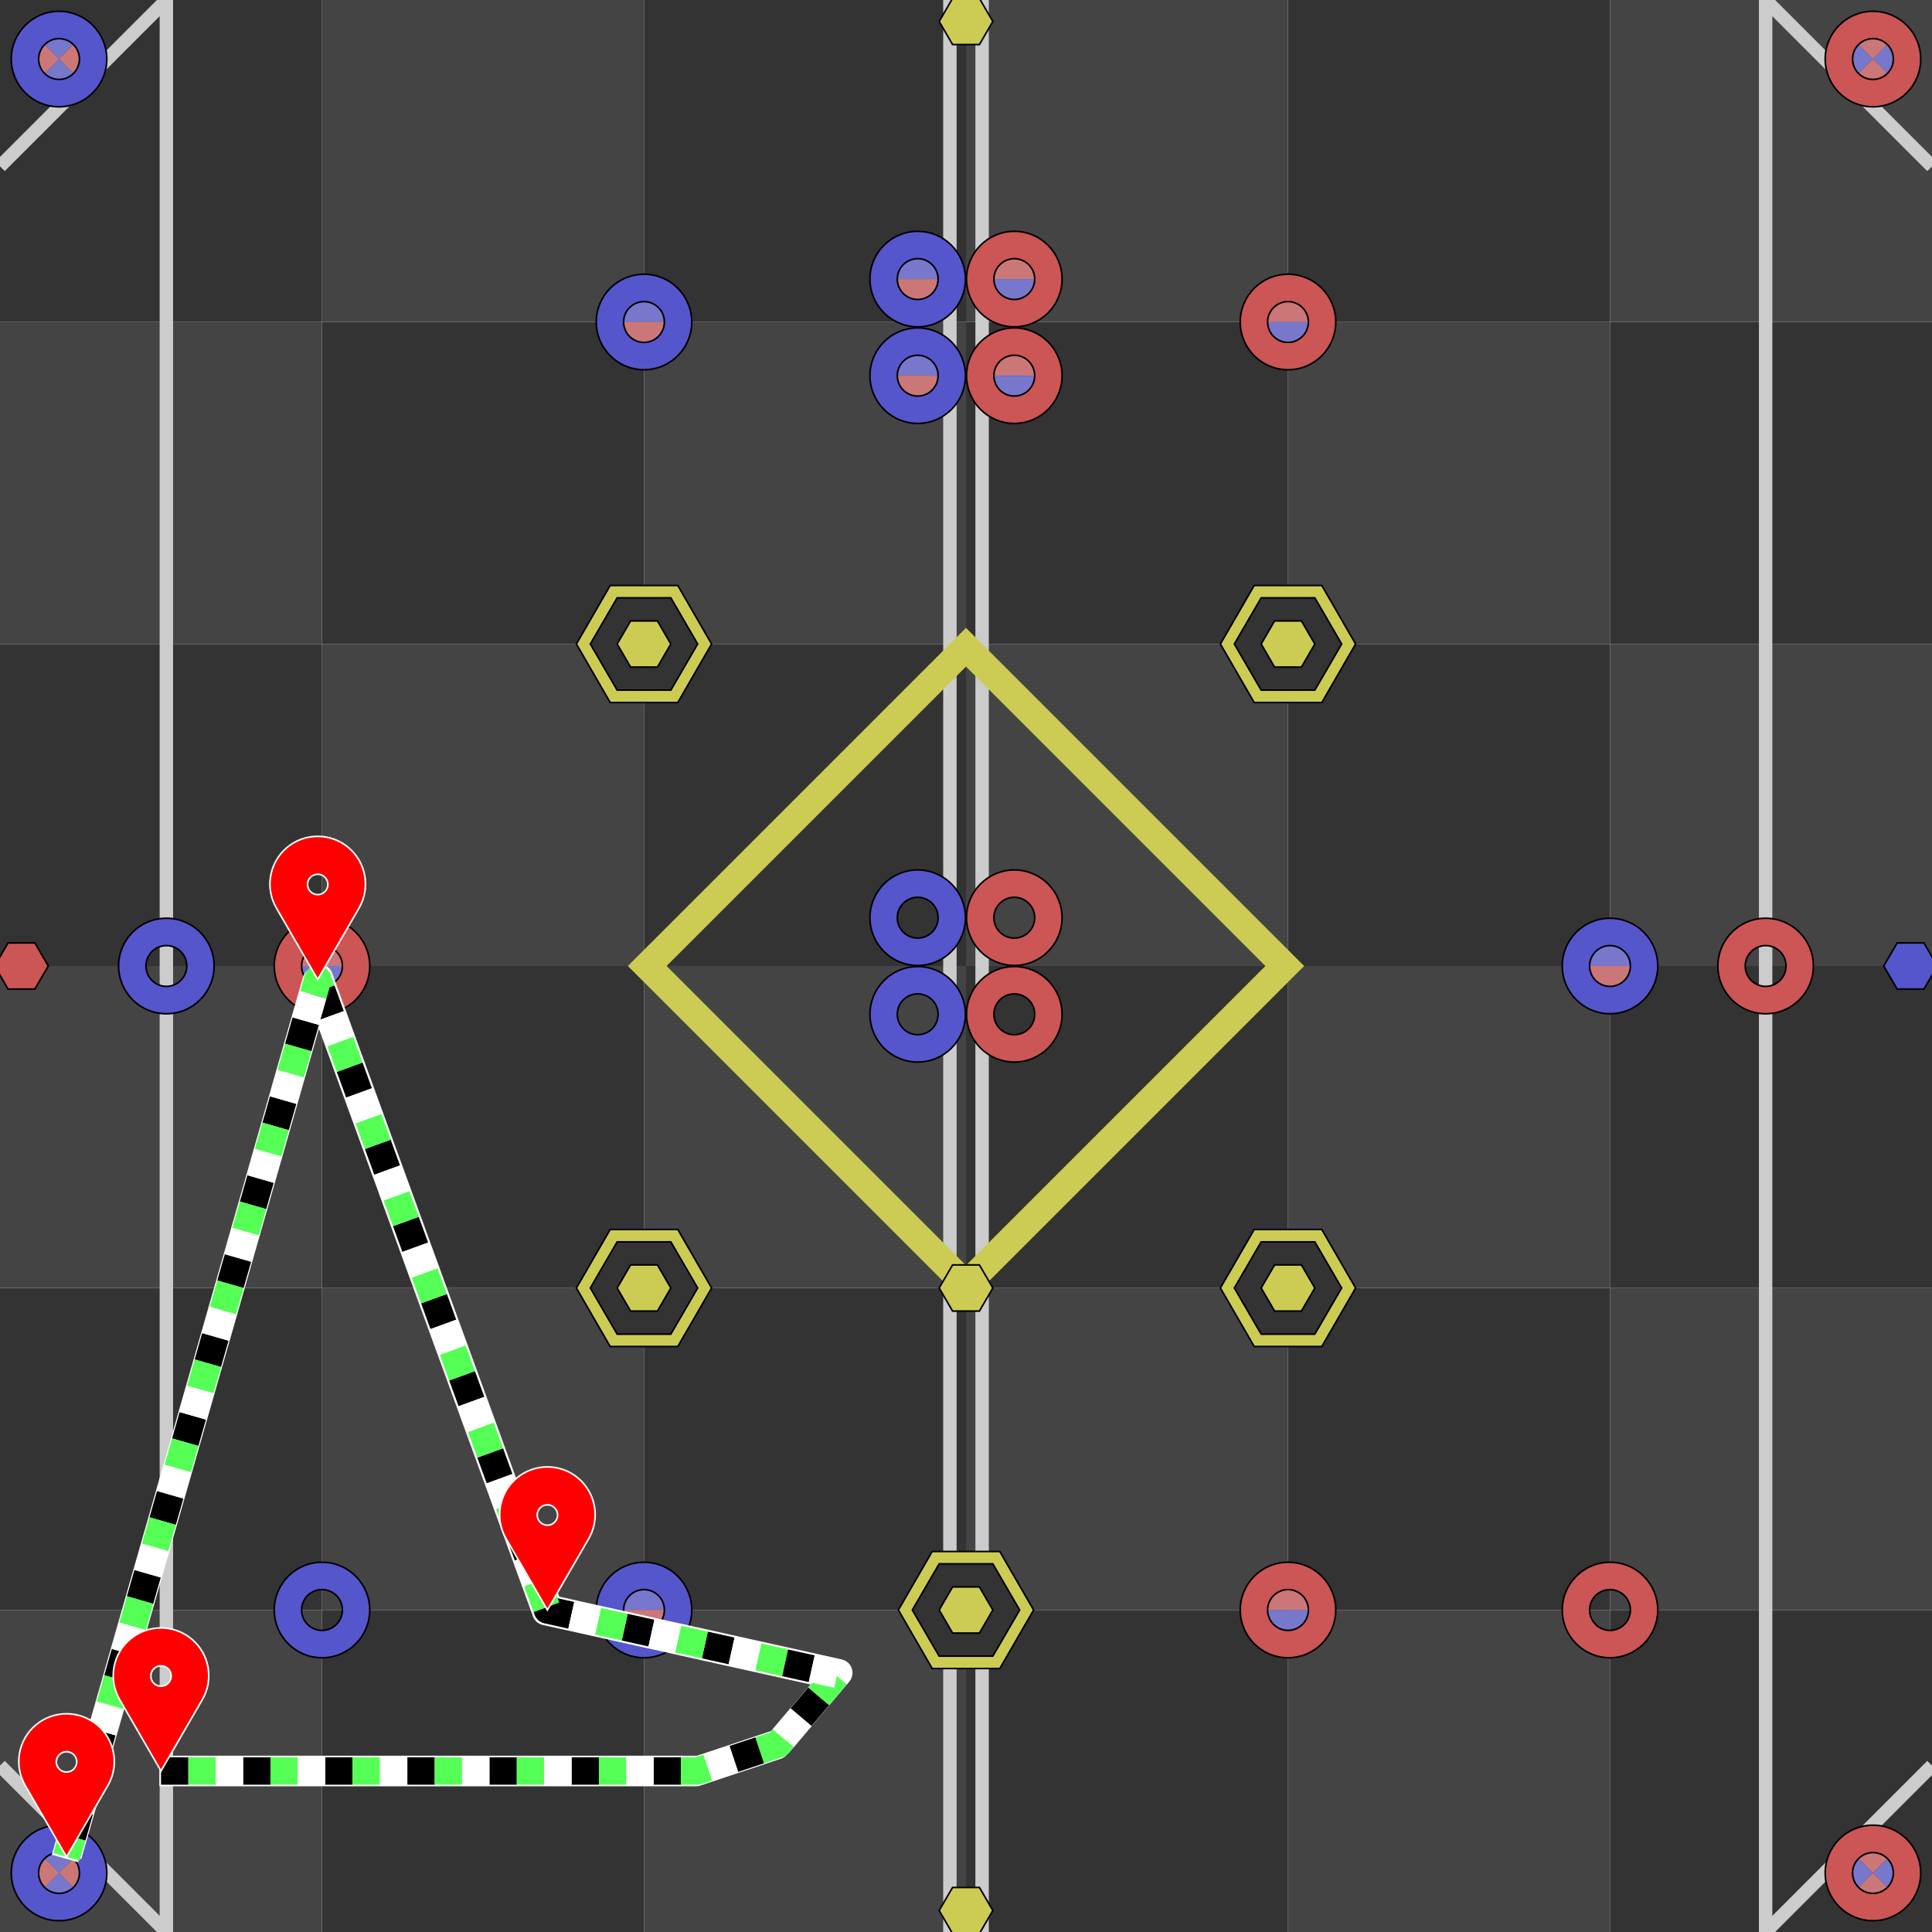
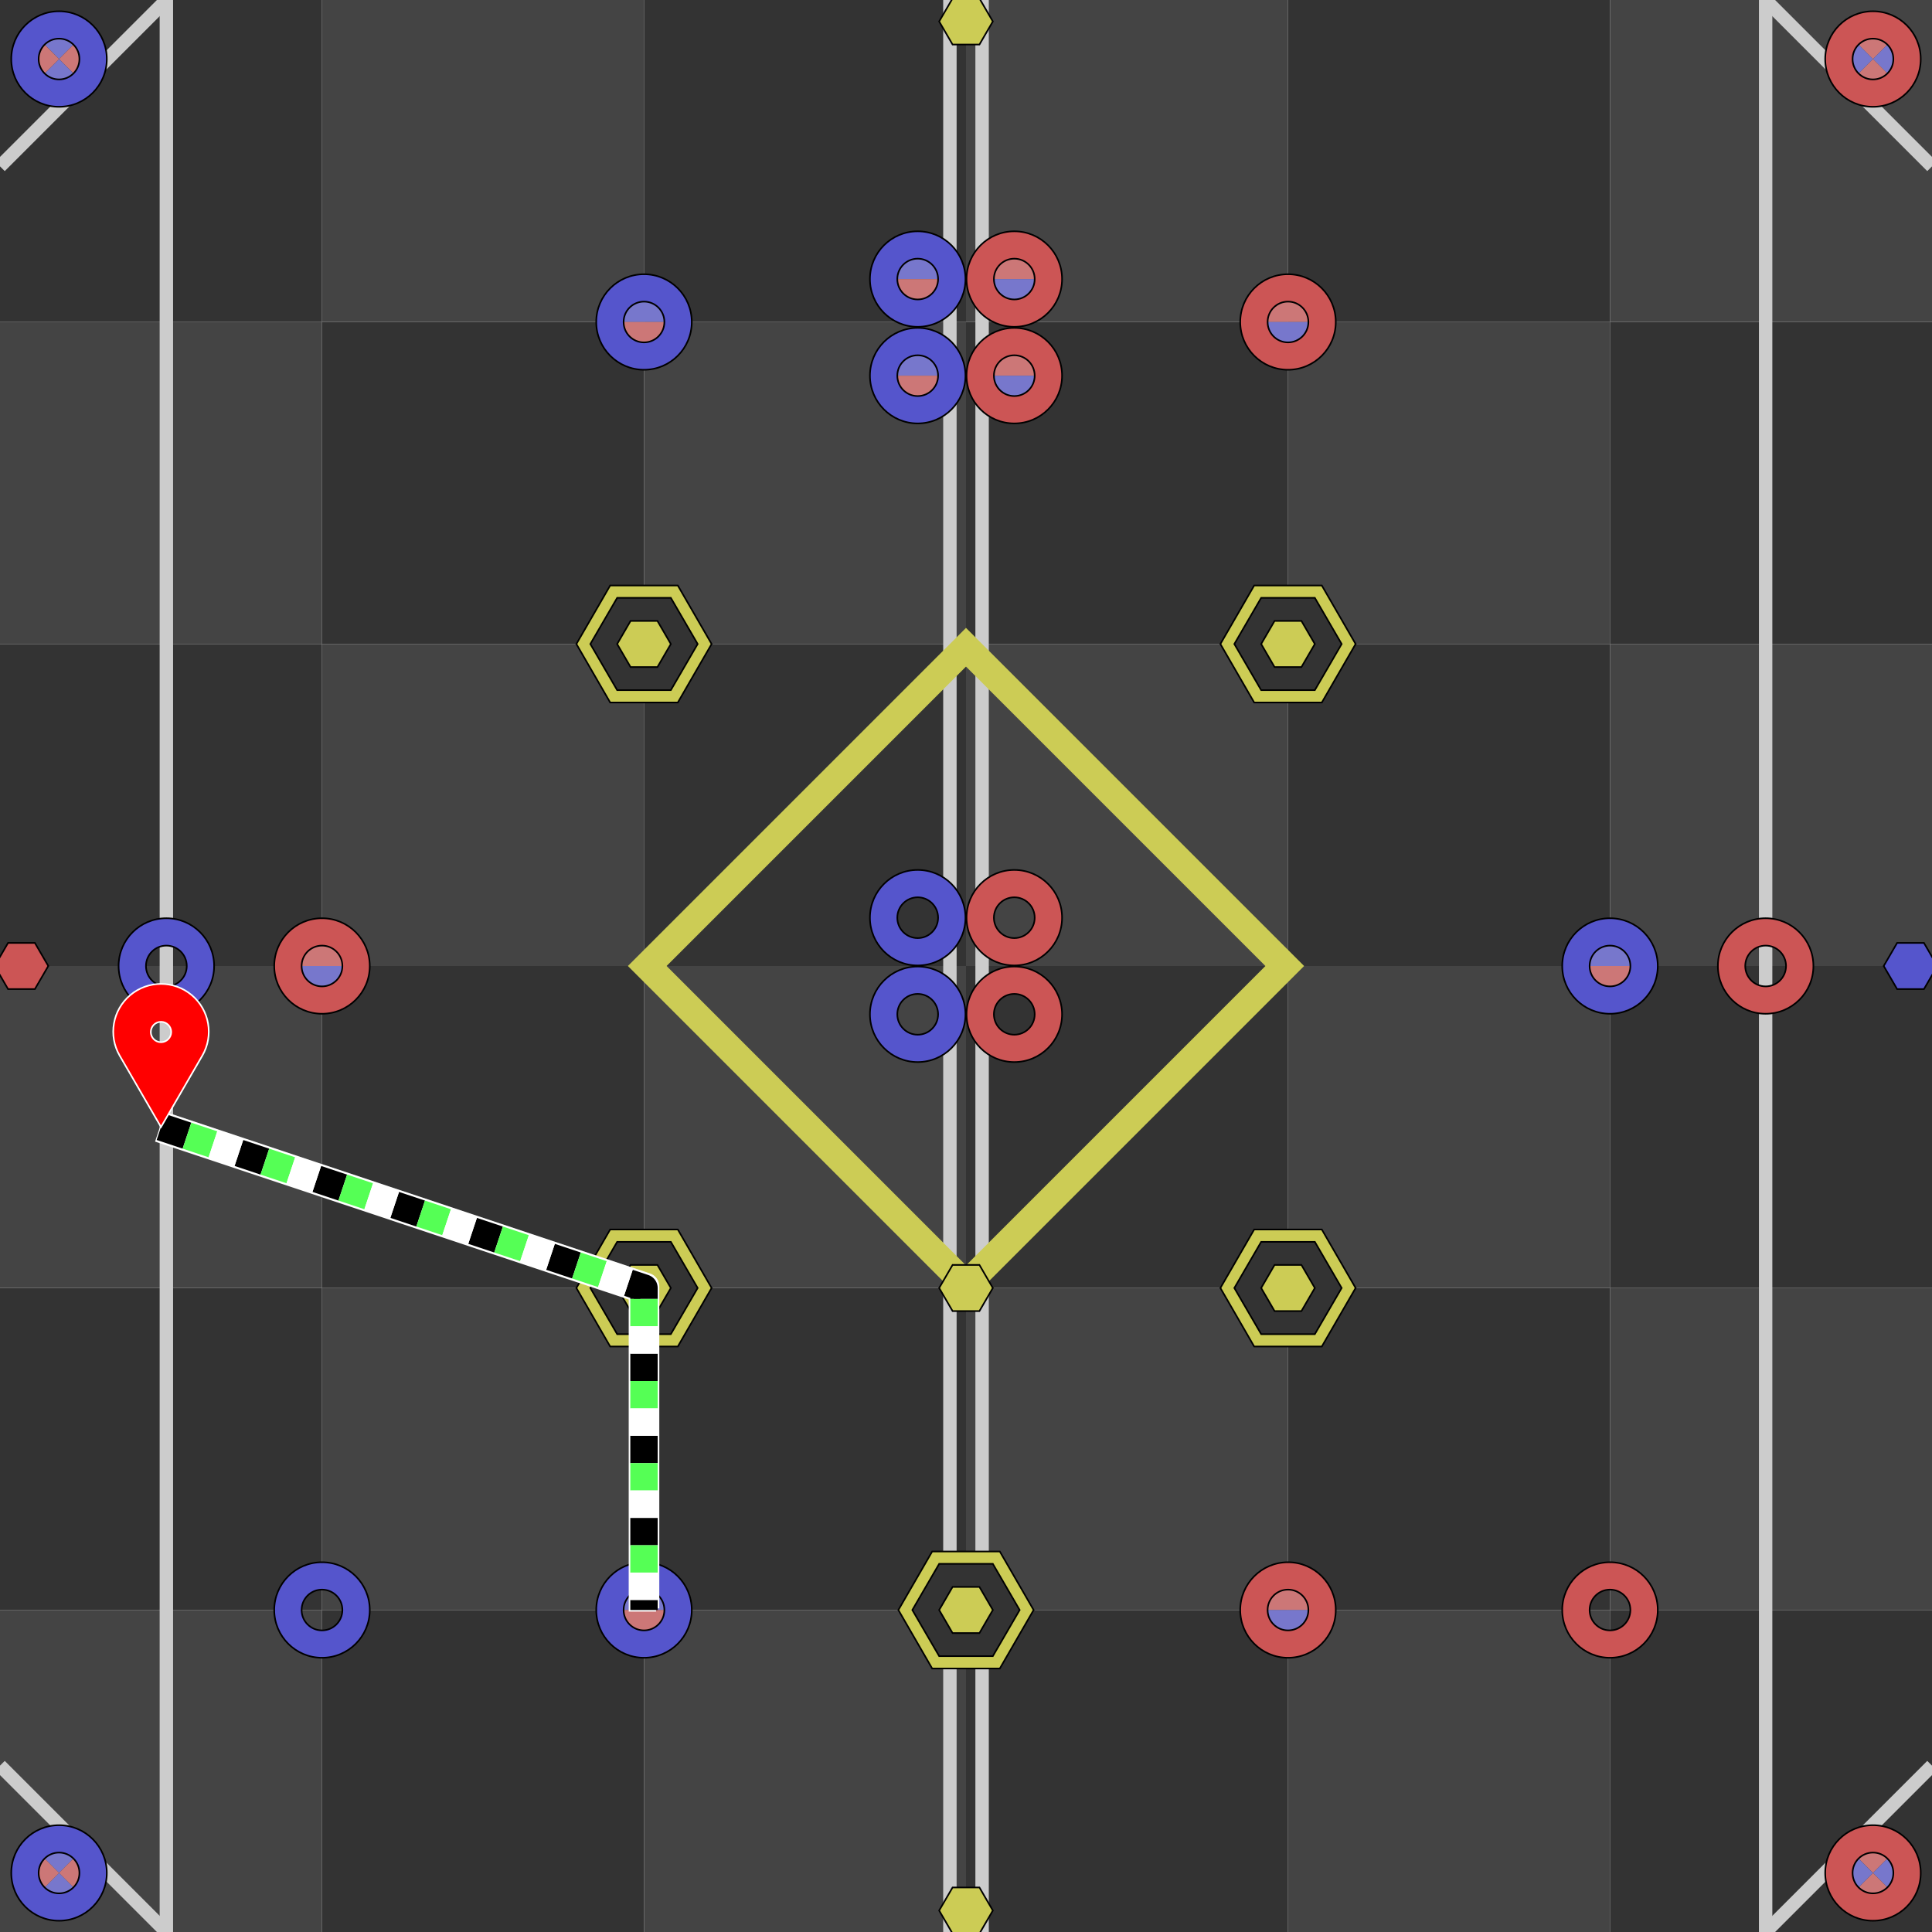
<svg xmlns="http://www.w3.org/2000/svg" version="1.1" width="600" height="600" viewBox="-1800 -1800 3600 3600">
  <g transform="scale(1, -1)">
    <rect x="-1800" y="-1800" width="600" height="600" fill="#444444" />
    <rect x="-1800" y="-1200" width="600" height="600" fill="#333333" />
    <rect x="-1800" y="-600" width="600" height="600" fill="#444444" />
    <rect x="-1800" y="0" width="600" height="600" fill="#333333" />
    <rect x="-1800" y="600" width="600" height="600" fill="#444444" />
    <rect x="-1800" y="1200" width="600" height="600" fill="#333333" />
    <rect x="-1200" y="-1800" width="600" height="600" fill="#333333" />
    <rect x="-1200" y="-1200" width="600" height="600" fill="#444444" />
    <rect x="-1200" y="-600" width="600" height="600" fill="#333333" />
    <rect x="-1200" y="0" width="600" height="600" fill="#444444" />
    <rect x="-1200" y="600" width="600" height="600" fill="#333333" />
    <rect x="-1200" y="1200" width="600" height="600" fill="#444444" />
    <rect x="-600" y="-1800" width="600" height="600" fill="#444444" />
    <rect x="-600" y="-1200" width="600" height="600" fill="#333333" />
    <rect x="-600" y="-600" width="600" height="600" fill="#444444" />
    <rect x="-600" y="0" width="600" height="600" fill="#333333" />
    <rect x="-600" y="600" width="600" height="600" fill="#444444" />
    <rect x="-600" y="1200" width="600" height="600" fill="#333333" />
    <rect x="0" y="-1800" width="600" height="600" fill="#333333" />
    <rect x="0" y="-1200" width="600" height="600" fill="#444444" />
    <rect x="0" y="-600" width="600" height="600" fill="#333333" />
    <rect x="0" y="0" width="600" height="600" fill="#444444" />
    <rect x="0" y="600" width="600" height="600" fill="#333333" />
    <rect x="0" y="1200" width="600" height="600" fill="#444444" />
    <rect x="600" y="-1800" width="600" height="600" fill="#444444" />
    <rect x="600" y="-1200" width="600" height="600" fill="#333333" />
    <rect x="600" y="-600" width="600" height="600" fill="#444444" />
    <rect x="600" y="0" width="600" height="600" fill="#333333" />
    <rect x="600" y="600" width="600" height="600" fill="#444444" />
    <rect x="600" y="1200" width="600" height="600" fill="#333333" />
    <rect x="1200" y="-1800" width="600" height="600" fill="#333333" />
    <rect x="1200" y="-1200" width="600" height="600" fill="#444444" />
    <rect x="1200" y="-600" width="600" height="600" fill="#333333" />
    <rect x="1200" y="0" width="600" height="600" fill="#444444" />
    <rect x="1200" y="600" width="600" height="600" fill="#333333" />
    <rect x="1200" y="1200" width="600" height="600" fill="#444444" />
    <line x1="-1490" y1="-1800" x2="-1490" y2="1800" stroke="#cccccc" stroke-width="25" />
    <line x1="-30" y1="-1800" x2="-30" y2="1800" stroke="#cccccc" stroke-width="25" />
    <line x1="30" y1="-1800" x2="30" y2="1800" stroke="#cccccc" stroke-width="25" />
    <line x1="1490" y1="-1800" x2="1490" y2="1800" stroke="#cccccc" stroke-width="25" />
    <line x1="-1800" y1="-1490" x2="-1490" y2="-1800" stroke="#cccccc" stroke-width="25" />
    <line x1="1800" y1="-1490" x2="1490" y2="-1800" stroke="#cccccc" stroke-width="25" />
    <line x1="-1800" y1="1490" x2="-1490" y2="1800" stroke="#cccccc" stroke-width="25" />
    <line x1="1800" y1="1490" x2="1490" y2="1800" stroke="#cccccc" stroke-width="25" />
    <rect x="-420" y="-420" width="840" height="840" transform="rotate(45)" stroke="#cccc55" fill="none" stroke-width="51" />
    <polygon points="-1710,0 -1735,43 -1785,43 -1810,0 -1785,-43 -1735,-43" fill="#cc5555" stroke="#000000" stroke-width="3" />
    <polygon points="1810,0 1785,43 1735,43 1710,0 1735,-43 1785,-43" fill="#5555cc" stroke="#000000" stroke-width="3" />
    <polygon points="50,1760 25,1803 -25,1803 -50,1760 -25,1717 25,1717" fill="#cccc55" stroke="#000000" stroke-width="3" />
    <polygon points="50,-600 25,-557 -25,-557 -50,-600 -25,-643 25,-643" fill="#cccc55" stroke="#000000" stroke-width="3" />
    <polygon points="50,-1760 25,-1717 -25,-1717 -50,-1760 -25,-1803 25,-1803" fill="#cccc55" stroke="#000000" stroke-width="3" />
    <polygon points="-474,600 -537,709 -663,709 -726,600 -663,491 -537,491" fill="#cccc55" stroke="#000000" stroke-width="3" />
    <polygon points="-500,600 -550,686 -650,686 -700,600 -650,514 -550,514" fill="#333333" stroke="#000000" stroke-width="3" />
    <polygon points="-550,600 -575,643 -625,643 -650,600 -625,557 -575,557" fill="#cccc55" stroke="#000000" stroke-width="3" />
    <polygon points="726,600 663,709 537,709 474,600 537,491 663,491" fill="#cccc55" stroke="#000000" stroke-width="3" />
    <polygon points="700,600 650,686 550,686 500,600 550,514 650,514" fill="#333333" stroke="#000000" stroke-width="3" />
    <polygon points="650,600 625,643 575,643 550,600 575,557 625,557" fill="#cccc55" stroke="#000000" stroke-width="3" />
    <polygon points="-474,-600 -537,-491 -663,-491 -726,-600 -663,-709 -537,-709" fill="#cccc55" stroke="#000000" stroke-width="3" />
    <polygon points="-500,-600 -550,-514 -650,-514 -700,-600 -650,-686 -550,-686" fill="#333333" stroke="#000000" stroke-width="3" />
    <polygon points="-550,-600 -575,-557 -625,-557 -650,-600 -625,-643 -575,-643" fill="#cccc55" stroke="#000000" stroke-width="3" />
    <polygon points="726,-600 663,-491 537,-491 474,-600 537,-709 663,-709" fill="#cccc55" stroke="#000000" stroke-width="3" />
    <polygon points="700,-600 650,-514 550,-514 500,-600 550,-686 650,-686" fill="#333333" stroke="#000000" stroke-width="3" />
    <polygon points="650,-600 625,-557 575,-557 550,-600 575,-643 625,-643" fill="#cccc55" stroke="#000000" stroke-width="3" />
    <polygon points="126,-1200 63,-1091 -63,-1091 -126,-1200 -63,-1309 63,-1309" fill="#cccc55" stroke="#000000" stroke-width="3" />
    <polygon points="100,-1200 50,-1114 -50,-1114 -100,-1200 -50,-1286 50,-1286" fill="#333333" stroke="#000000" stroke-width="3" />
    <polygon points="50,-1200 25,-1157 -25,-1157 -50,-1200 -25,-1243 25,-1243" fill="#cccc55" stroke="#000000" stroke-width="3" />
    <path d="M 1690,1690 l -63,63 a 89,89 0 0,0 126,0 z" fill="#cc7777" />
    <path d="M 1690,1690 l 63,63 a 89,89 0 0,0 0,-126 z" fill="#7777cc" />
    <path d="M 1690,1690 l 63,-63 a 89,89 0 0,0 -126,0 z" fill="#cc7777" />
    <path d="M 1690,1690 l -63,-63 a 89,89 0 0,0 0,126 z" fill="#7777cc" />
    <path d="M 1601,1690 a 89 89 0 0 0 178 0 a 89 89 0 0 0 -178 0 z m 51 0 a 38 38 0 0 0 76 0 a 38 38 0 0 0 -76 0 z" fill="#cc5555" stroke="#000000" stroke-width="3" fill-rule="evenodd" />
    <path d="M 1690,-1690 l -63,63 a 89,89 0 0,0 126,0 z" fill="#cc7777" />
    <path d="M 1690,-1690 l 63,63 a 89,89 0 0,0 0,-126 z" fill="#7777cc" />
    <path d="M 1690,-1690 l 63,-63 a 89,89 0 0,0 -126,0 z" fill="#cc7777" />
    <path d="M 1690,-1690 l -63,-63 a 89,89 0 0,0 0,126 z" fill="#7777cc" />
    <path d="M 1601,-1690 a 89 89 0 0 0 178 0 a 89 89 0 0 0 -178 0 z m 51 0 a 38 38 0 0 0 76 0 a 38 38 0 0 0 -76 0 z" fill="#cc5555" stroke="#000000" stroke-width="3" fill-rule="evenodd" />
    <path d="M -1690,1690 l -63,63 a 89,89 0 0,0 126,0 z" fill="#7777cc" />
    <path d="M -1690,1690 l 63,63 a 89,89 0 0,0 0,-126 z" fill="#cc7777" />
    <path d="M -1690,1690 l 63,-63 a 89,89 0 0,0 -126,0 z" fill="#7777cc" />
    <path d="M -1690,1690 l -63,-63 a 89,89 0 0,0 0,126 z" fill="#cc7777" />
    <path d="M -1779,1690 a 89 89 0 0 0 178 0 a 89 89 0 0 0 -178 0 z m 51 0 a 38 38 0 0 0 76 0 a 38 38 0 0 0 -76 0 z" fill="#5555cc" stroke="#000000" stroke-width="3" fill-rule="evenodd" />
    <path d="M -1690,-1690 l -63,63 a 89,89 0 0,0 126,0 z" fill="#7777cc" />
    <path d="M -1690,-1690 l 63,63 a 89,89 0 0,0 0,-126 z" fill="#cc7777" />
    <path d="M -1690,-1690 l 63,-63 a 89,89 0 0,0 -126,0 z" fill="#7777cc" />
    <path d="M -1690,-1690 l -63,-63 a 89,89 0 0,0 0,126 z" fill="#cc7777" />
    <path d="M -1779,-1690 a 89 89 0 0 0 178 0 a 89 89 0 0 0 -178 0 z m 51 0 a 38 38 0 0 0 76 0 a 38 38 0 0 0 -76 0 z" fill="#5555cc" stroke="#000000" stroke-width="3" fill-rule="evenodd" />
    <path d="M 1,1280 a 89,89 0 1,0 178,0" fill="#cc7777" />
    <path d="M 1,1280 a 89,89 0 1,1 178,0" fill="#7777cc" />
    <path d="M 1,1280 a 89 89 0 0 0 178 0 a 89 89 0 0 0 -178 0 z m 51 0 a 38 38 0 0 0 76 0 a 38 38 0 0 0 -76 0 z" fill="#cc5555" stroke="#000000" stroke-width="3" fill-rule="evenodd" />
    <path d="M 511,1200 a 89,89 0 1,0 178,0" fill="#cc7777" />
    <path d="M 511,1200 a 89,89 0 1,1 178,0" fill="#7777cc" />
    <path d="M 511,1200 a 89 89 0 0 0 178 0 a 89 89 0 0 0 -178 0 z m 51 0 a 38 38 0 0 0 76 0 a 38 38 0 0 0 -76 0 z" fill="#cc5555" stroke="#000000" stroke-width="3" fill-rule="evenodd" />
    <path d="M 1,1100 a 89,89 0 1,0 178,0" fill="#cc7777" />
    <path d="M 1,1100 a 89,89 0 1,1 178,0" fill="#7777cc" />
    <path d="M 1,1100 a 89 89 0 0 0 178 0 a 89 89 0 0 0 -178 0 z m 51 0 a 38 38 0 0 0 76 0 a 38 38 0 0 0 -76 0 z" fill="#cc5555" stroke="#000000" stroke-width="3" fill-rule="evenodd" />
    <path d="M -1289,0 a 89,89 0 1,0 178,0" fill="#cc7777" />
    <path d="M -1289,0 a 89,89 0 1,1 178,0" fill="#7777cc" />
    <path d="M -1289,0 a 89 89 0 0 0 178 0 a 89 89 0 0 0 -178 0 z m 51 0 a 38 38 0 0 0 76 0 a 38 38 0 0 0 -76 0 z" fill="#cc5555" stroke="#000000" stroke-width="3" fill-rule="evenodd" />
    <path d="M 511,-1200 a 89,89 0 1,0 178,0" fill="#cc7777" />
    <path d="M 511,-1200 a 89,89 0 1,1 178,0" fill="#7777cc" />
    <path d="M 511,-1200 a 89 89 0 0 0 178 0 a 89 89 0 0 0 -178 0 z m 51 0 a 38 38 0 0 0 76 0 a 38 38 0 0 0 -76 0 z" fill="#cc5555" stroke="#000000" stroke-width="3" fill-rule="evenodd" />
    <path d="M -179,1280 a 89,89 0 1,0 178,0" fill="#7777cc" />
    <path d="M -179,1280 a 89,89 0 1,1 178,0" fill="#cc7777" />
    <path d="M -179,1280 a 89 89 0 0 0 178 0 a 89 89 0 0 0 -178 0 z m 51 0 a 38 38 0 0 0 76 0 a 38 38 0 0 0 -76 0 z" fill="#5555cc" stroke="#000000" stroke-width="3" fill-rule="evenodd" />
    <path d="M -689,1200 a 89,89 0 1,0 178,0" fill="#7777cc" />
    <path d="M -689,1200 a 89,89 0 1,1 178,0" fill="#cc7777" />
    <path d="M -689,1200 a 89 89 0 0 0 178 0 a 89 89 0 0 0 -178 0 z m 51 0 a 38 38 0 0 0 76 0 a 38 38 0 0 0 -76 0 z" fill="#5555cc" stroke="#000000" stroke-width="3" fill-rule="evenodd" />
    <path d="M -179,1100 a 89,89 0 1,0 178,0" fill="#7777cc" />
    <path d="M -179,1100 a 89,89 0 1,1 178,0" fill="#cc7777" />
    <path d="M -179,1100 a 89 89 0 0 0 178 0 a 89 89 0 0 0 -178 0 z m 51 0 a 38 38 0 0 0 76 0 a 38 38 0 0 0 -76 0 z" fill="#5555cc" stroke="#000000" stroke-width="3" fill-rule="evenodd" />
    <path d="M 1111,0 a 89,89 0 1,0 178,0" fill="#7777cc" />
    <path d="M 1111,0 a 89,89 0 1,1 178,0" fill="#cc7777" />
    <path d="M 1111,0 a 89 89 0 0 0 178 0 a 89 89 0 0 0 -178 0 z m 51 0 a 38 38 0 0 0 76 0 a 38 38 0 0 0 -76 0 z" fill="#5555cc" stroke="#000000" stroke-width="3" fill-rule="evenodd" />
    <path d="M -689,-1200 a 89,89 0 1,0 178,0" fill="#7777cc" />
    <path d="M -689,-1200 a 89,89 0 1,1 178,0" fill="#cc7777" />
    <path d="M -689,-1200 a 89 89 0 0 0 178 0 a 89 89 0 0 0 -178 0 z m 51 0 a 38 38 0 0 0 76 0 a 38 38 0 0 0 -76 0 z" fill="#5555cc" stroke="#000000" stroke-width="3" fill-rule="evenodd" />
    <path d="M 1,90 a 89 89 0 0 0 178 0 a 89 89 0 0 0 -178 0 z m 51 0 a 38 38 0 0 0 76 0 a 38 38 0 0 0 -76 0 z" fill="#cc5555" stroke="#000000" stroke-width="3" fill-rule="evenodd" />
    <path d="M 1401,0 a 89 89 0 0 0 178 0 a 89 89 0 0 0 -178 0 z m 51 0 a 38 38 0 0 0 76 0 a 38 38 0 0 0 -76 0 z" fill="#cc5555" stroke="#000000" stroke-width="3" fill-rule="evenodd" />
    <path d="M 1,-90 a 89 89 0 0 0 178 0 a 89 89 0 0 0 -178 0 z m 51 0 a 38 38 0 0 0 76 0 a 38 38 0 0 0 -76 0 z" fill="#cc5555" stroke="#000000" stroke-width="3" fill-rule="evenodd" />
    <path d="M 1111,-1200 a 89 89 0 0 0 178 0 a 89 89 0 0 0 -178 0 z m 51 0 a 38 38 0 0 0 76 0 a 38 38 0 0 0 -76 0 z" fill="#cc5555" stroke="#000000" stroke-width="3" fill-rule="evenodd" />
    <path d="M -179,90 a 89 89 0 0 0 178 0 a 89 89 0 0 0 -178 0 z m 51 0 a 38 38 0 0 0 76 0 a 38 38 0 0 0 -76 0 z" fill="#5555cc" stroke="#000000" stroke-width="3" fill-rule="evenodd" />
    <path d="M -1579,0 a 89 89 0 0 0 178 0 a 89 89 0 0 0 -178 0 z m 51 0 a 38 38 0 0 0 76 0 a 38 38 0 0 0 -76 0 z" fill="#5555cc" stroke="#000000" stroke-width="3" fill-rule="evenodd" />
    <path d="M -179,-90 a 89 89 0 0 0 178 0 a 89 89 0 0 0 -178 0 z m 51 0 a 38 38 0 0 0 76 0 a 38 38 0 0 0 -76 0 z" fill="#5555cc" stroke="#000000" stroke-width="3" fill-rule="evenodd" />
    <path d="M -1289,-1200 a 89 89 0 0 0 178 0 a 89 89 0 0 0 -178 0 z m 51 0 a 38 38 0 0 0 76 0 a 38 38 0 0 0 -76 0 z" fill="#5555cc" stroke="#000000" stroke-width="3" fill-rule="evenodd" />
-     <polyline points="-1497,-1497 -497,-1497 -347,-1447 -237,-1317 -777,-1197 -1205,-22 -1673,-1657" fill="none" stroke="#ffffff" stroke-width="51" stroke-linejoin="round" />
-     <polyline points="-1503,-1503 -503,-1503 -353,-1453 -243,-1323 -783,-1203 -1211,-28 -1679,-1663" fill="none" stroke="#ffffff" stroke-width="51" stroke-linejoin="round" />
-     <polyline points="-1500,-1500 -500,-1500 -350,-1450 -240,-1320 -780,-1200 -1208,-25 -1676,-1660" fill="none" stroke="#000000" stroke-width="51" stroke-dasharray="51,102" stroke-linejoin="round" />
-     <polyline points="-1500,-1500 -500,-1500 -350,-1450 -240,-1320 -780,-1200 -1208,-25 -1676,-1660" fill="none" stroke="#55ff55" stroke-width="51" stroke-dasharray="51,102" stroke-dashoffset="102" stroke-linejoin="round" />
-     <polyline points="-1500,-1500 -500,-1500 -350,-1450 -240,-1320 -780,-1200 -1208,-25 -1676,-1660" fill="none" stroke="#ffffff" stroke-width="51" stroke-dasharray="51,102" stroke-dashoffset="51" stroke-linejoin="round" />
-     <path d="M -1500,-1500 l -77 133 a 89 89 0 1 0 154 0 z m -19 177 a 19 19 0 0 0 38 0 a 19 19 0 0 0 -38 0 z" fill="#ff0000" stroke="#ffffff" stroke-width="3" fill-rule="evenodd" />
-     <path d="M -780,-1200 l -77 133 a 89 89 0 1 0 154 0 z m -19 177 a 19 19 0 0 0 38 0 a 19 19 0 0 0 -38 0 z" fill="#ff0000" stroke="#ffffff" stroke-width="3" fill-rule="evenodd" />
-     <path d="M -1208,-25 l -77 133 a 89 89 0 1 0 154 0 z m -19 177 a 19 19 0 0 0 38 0 a 19 19 0 0 0 -38 0 z" fill="#ff0000" stroke="#ffffff" stroke-width="3" fill-rule="evenodd" />
-     <path d="M -1676,-1660 l -77 133 a 89 89 0 1 0 154 0 z m -19 177 a 19 19 0 0 0 38 0 a 19 19 0 0 0 -38 0 z" fill="#ff0000" stroke="#ffffff" stroke-width="3" fill-rule="evenodd" />
+     <polyline points="-1497,-297 -597,-597 -597,-1197" fill="none" stroke="#ffffff" stroke-width="51" stroke-linejoin="round" />
+     <polyline points="-1503,-303 -603,-603 -603,-1203" fill="none" stroke="#ffffff" stroke-width="51" stroke-linejoin="round" />
+     <polyline points="-1500,-300 -600,-600 -600,-1200" fill="none" stroke="#000000" stroke-width="51" stroke-dasharray="51,102" stroke-linejoin="round" />
+     <polyline points="-1500,-300 -600,-600 -600,-1200" fill="none" stroke="#55ff55" stroke-width="51" stroke-dasharray="51,102" stroke-dashoffset="102" stroke-linejoin="round" />
+     <polyline points="-1500,-300 -600,-600 -600,-1200" fill="none" stroke="#ffffff" stroke-width="51" stroke-dasharray="51,102" stroke-dashoffset="51" stroke-linejoin="round" />
+     <path d="M -1500,-300 l -77 133 a 89 89 0 1 0 154 0 z m -19 177 a 19 19 0 0 0 38 0 a 19 19 0 0 0 -38 0 z" fill="#ff0000" stroke="#ffffff" stroke-width="3" fill-rule="evenodd" />
  </g>
</svg>
